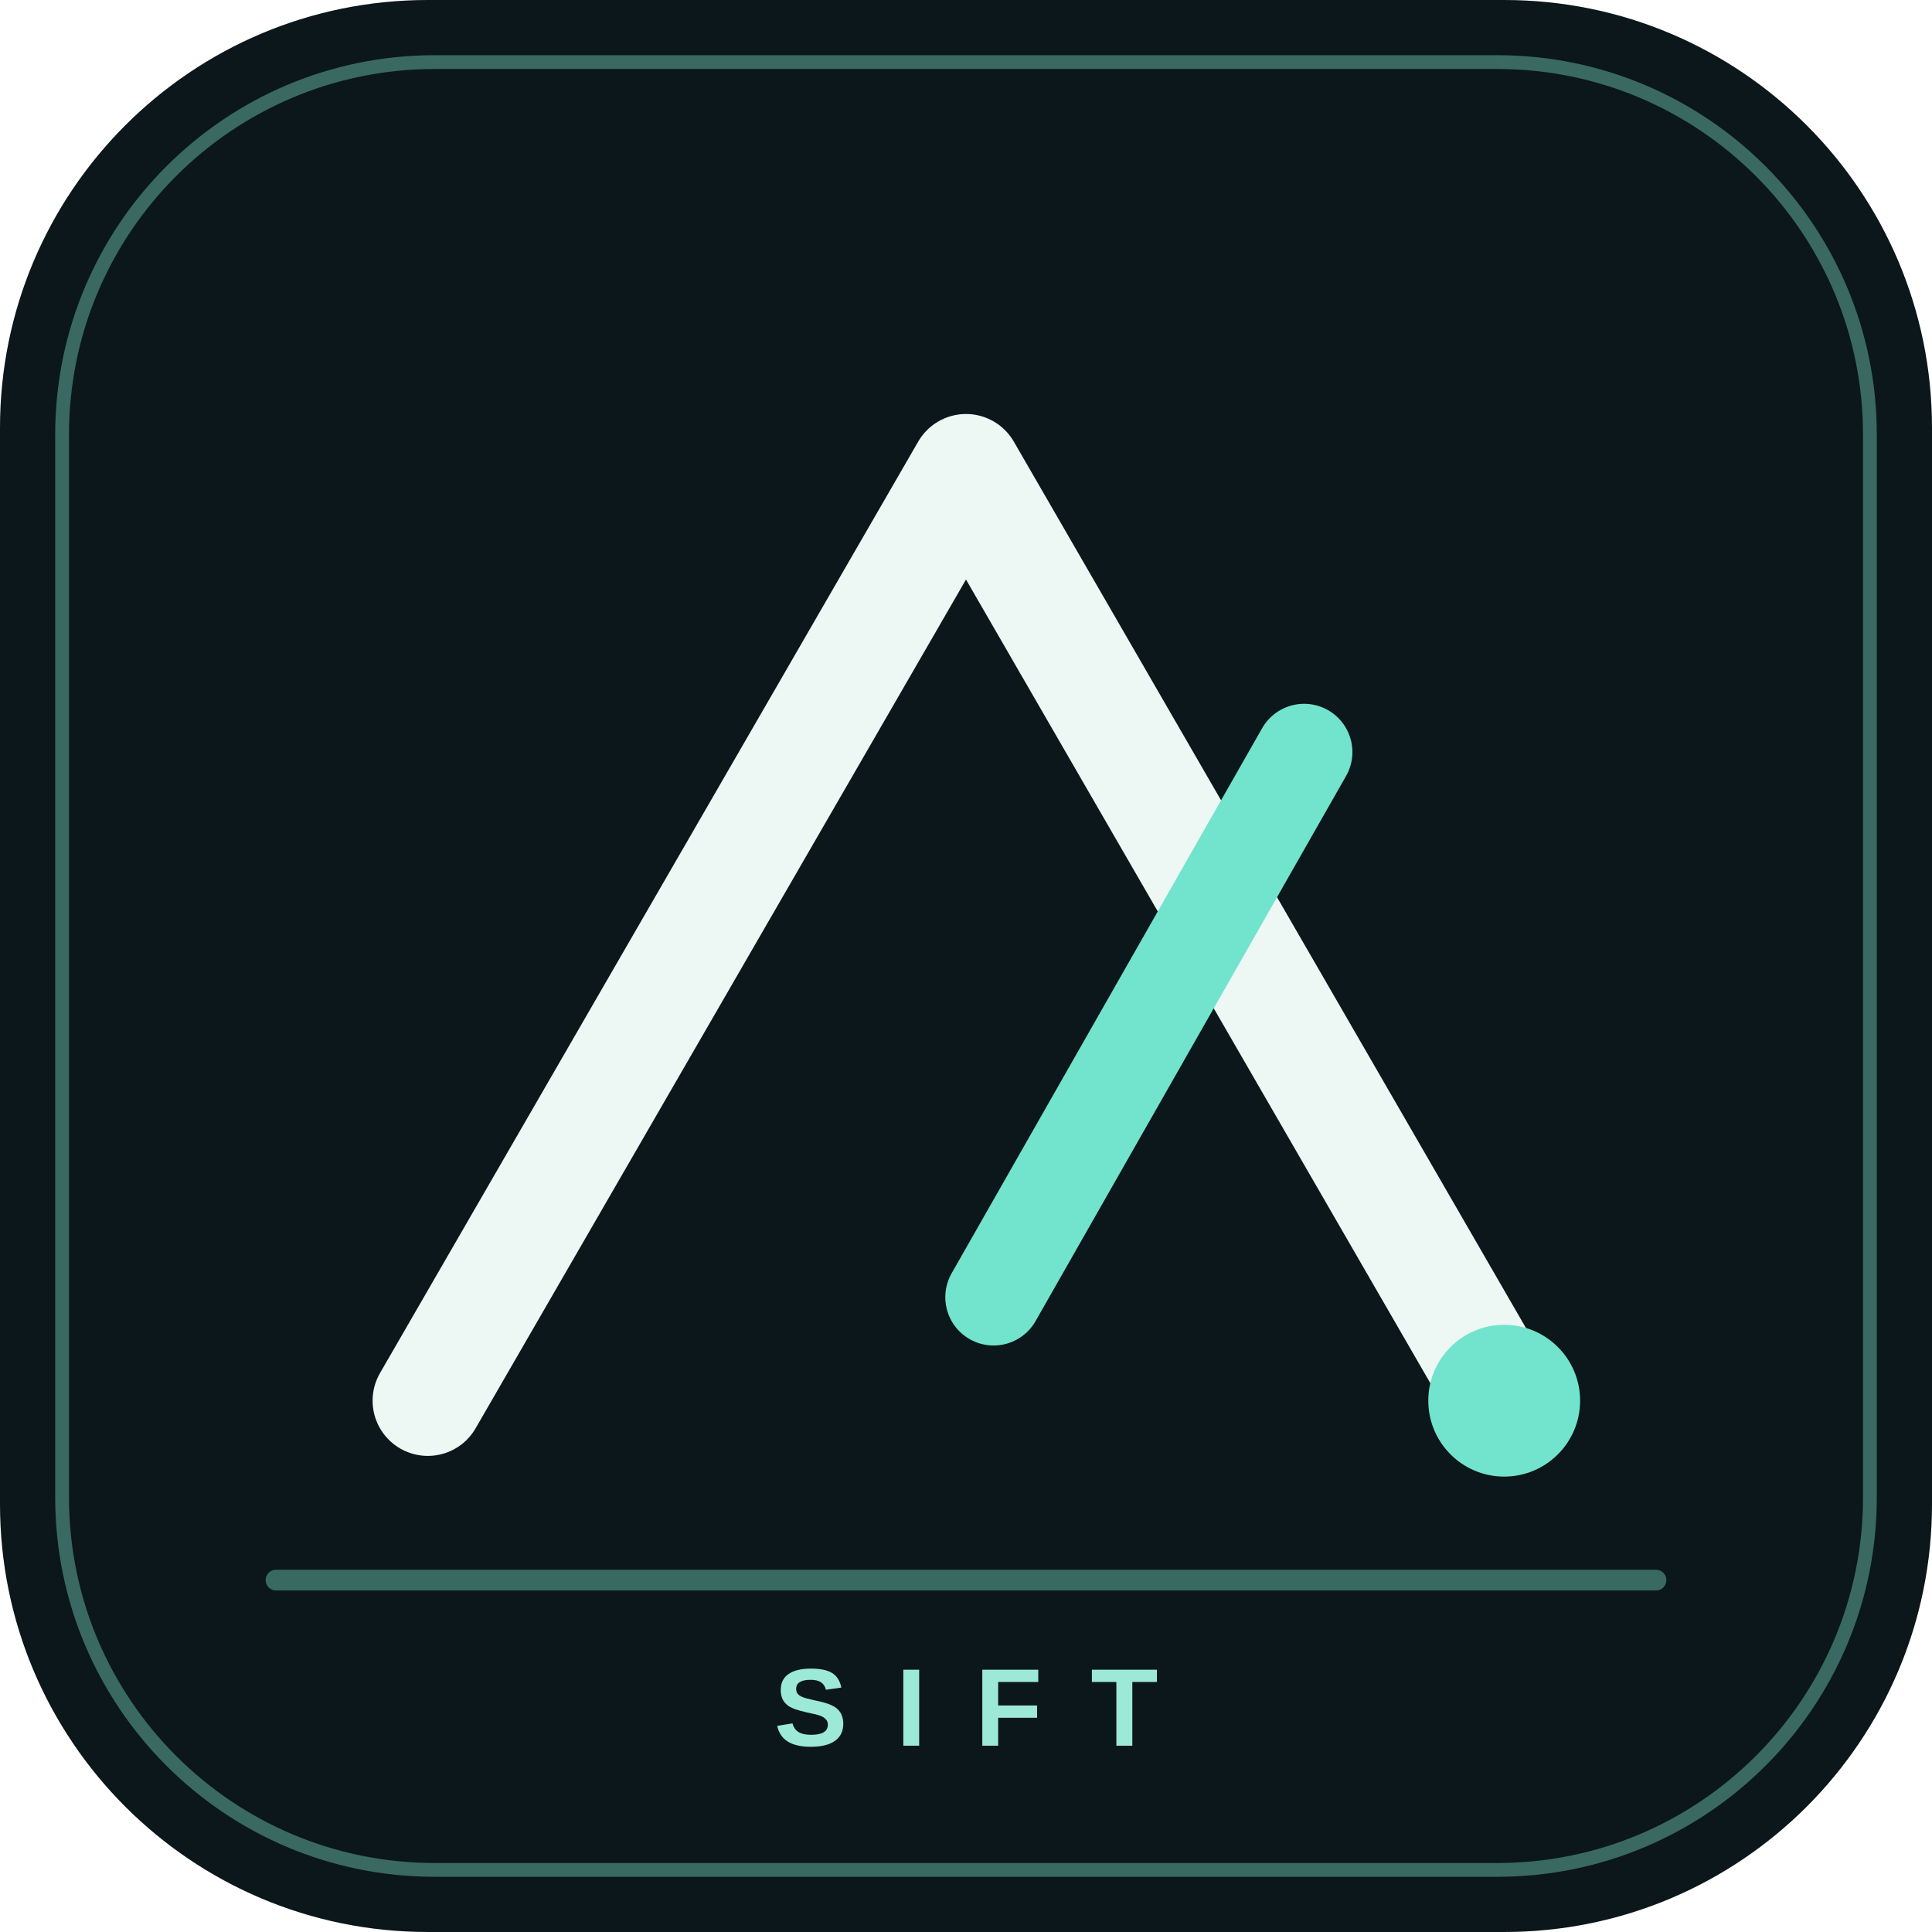
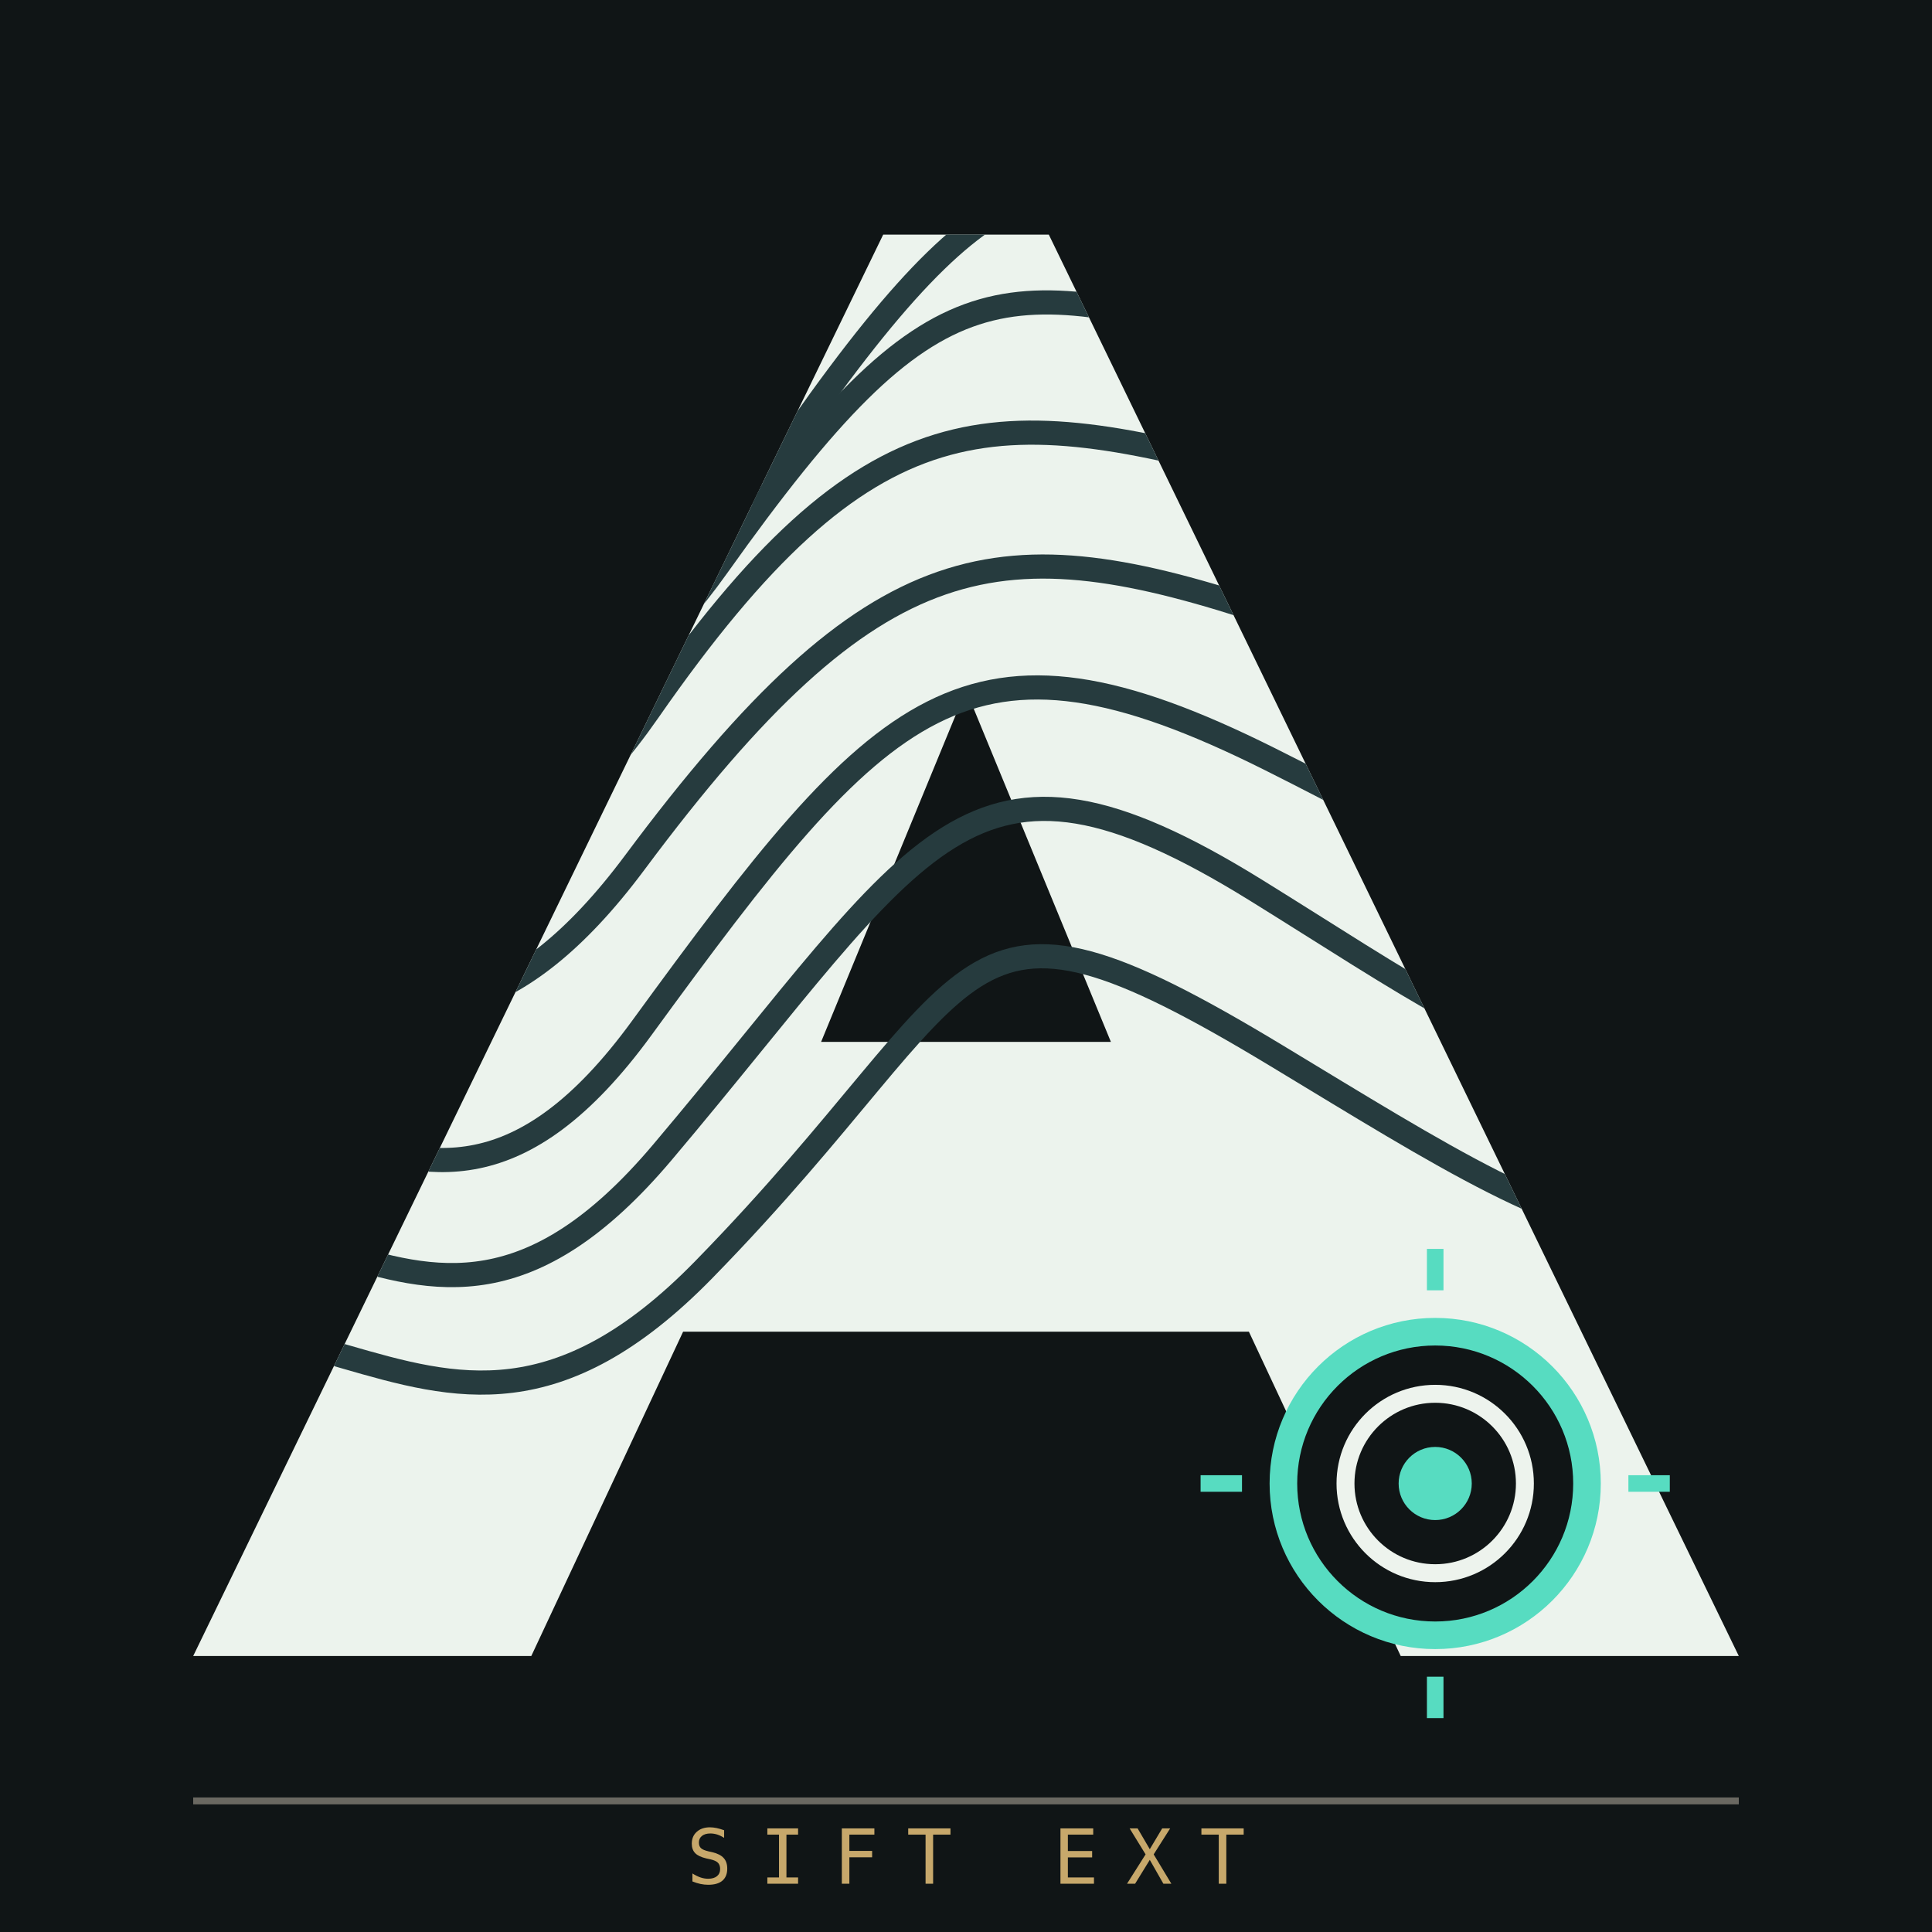
- <svg xmlns="http://www.w3.org/2000/svg" width="280" height="280" viewBox="0 0 280 280" role="img" aria-labelledby="title description">
-   <defs>
-     <linearGradient id="g" x1="0" x2="1" y1="0" y2="1">
-       <stop stop-color="#a4fbe7" />
-       <stop offset="1" stop-color="#2cbca7" />
-     </linearGradient>
-   </defs>
-   <rect width="280" height="280" rx="62" fill="#0b171a" />
-   <rect x="9" y="9" width="262" height="262" rx="54" fill="none" stroke="#396962" stroke-width="2" />
-   <g fill="none" stroke-linecap="round" stroke-linejoin="round">
-     <path d="M62 203 L140 68 L218 203" stroke="#edf7f4" stroke-width="16" />
-     <path d="M100 143 H180" stroke="url(#g)" stroke-width="16" />
-     <path d="M144 188 L189 109" stroke="#72e3cd" stroke-width="14" />
-     <path d="M40 229 H240" stroke="#386a61" stroke-width="3" />
+ <svg xmlns="http://www.w3.org/2000/svg" width="280" height="280" viewBox="0 0 280 280" role="img" aria-labelledby="title desc">
+   <rect width="280" height="280" fill="#101516" />
+   <g transform="translate(12 12)">
+     <defs>
+       <clipPath id="terrain-a">
+         <path fill-rule="evenodd" d="M116 22 H140 L240 228 H191 L169 181 H87 L65 228 H16 Z M128 88 L149 139 H107 Z" />
+       </clipPath>
+     </defs>
+     <path d="M116 22 H140 L240 228 H191 L169 181 H87 L65 228 H16 Z M128 88 L149 139 H107 Z" fill-rule="evenodd" fill="#ecf3ed" />
+     <g clip-path="url(#terrain-a)" fill="none" stroke="#263b3e" stroke-width="3.5" stroke-linecap="round">
+       <path d="M-20 195 C30 155 48 215 90 172 S125 112 173 141 S241 185 278 132" />
+       <path d="M-15 177 C28 141 46 200 84 155 S128 91 170 117 S236 164 273 111" />
+       <path d="M-10 159 C26 123 46 185 81 137 S128 76 172 98 S237 139 276 87" />
+       <path d="M-4 140 C24 110 45 160 80 113 S133 64 172 77 S239 115 277 67" />
+       <path d="M8 122 C28 90 50 137 82 91 S132 46 172 57 S240 97 277 44" />
+       <path d="M20 102 C38 70 60 115 92 70 S133 28 172 38 S240 78 277 25" />
+       <path d="M34 82 C51 51 73 94 104 50 S143 13 172 21 S235 54 275 3" />
+     </g>
+     <circle cx="196" cy="203" r="22" fill="#101516" stroke="#57dcc1" stroke-width="4" />
+     <circle cx="196" cy="203" r="13" fill="none" stroke="#edf3ed" stroke-width="2.6" />
+     <circle cx="196" cy="203" r="5.3" fill="#57dcc1" />
+     <path d="M196 169V175 M196 231V237 M162 203H168 M224 203H230" stroke="#57dcc1" stroke-width="2.4" fill="none" />
  </g>
-   <circle cx="218" cy="203" r="11" fill="#72e3cd" />
-   <text x="140" y="253" text-anchor="middle" font-family="Arial, sans-serif" font-size="16" font-weight="800" fill="#9de9d7" letter-spacing="7">SIFT</text>
+   <path d="M28 261 H252" stroke="#6a6861" stroke-width="1" />
+   <text x="140" y="273" text-anchor="middle" font-family="ui-monospace, Menlo, Consolas, monospace" font-size="11" fill="#c7a86b" letter-spacing="4">SIFT EXT</text>
</svg>
